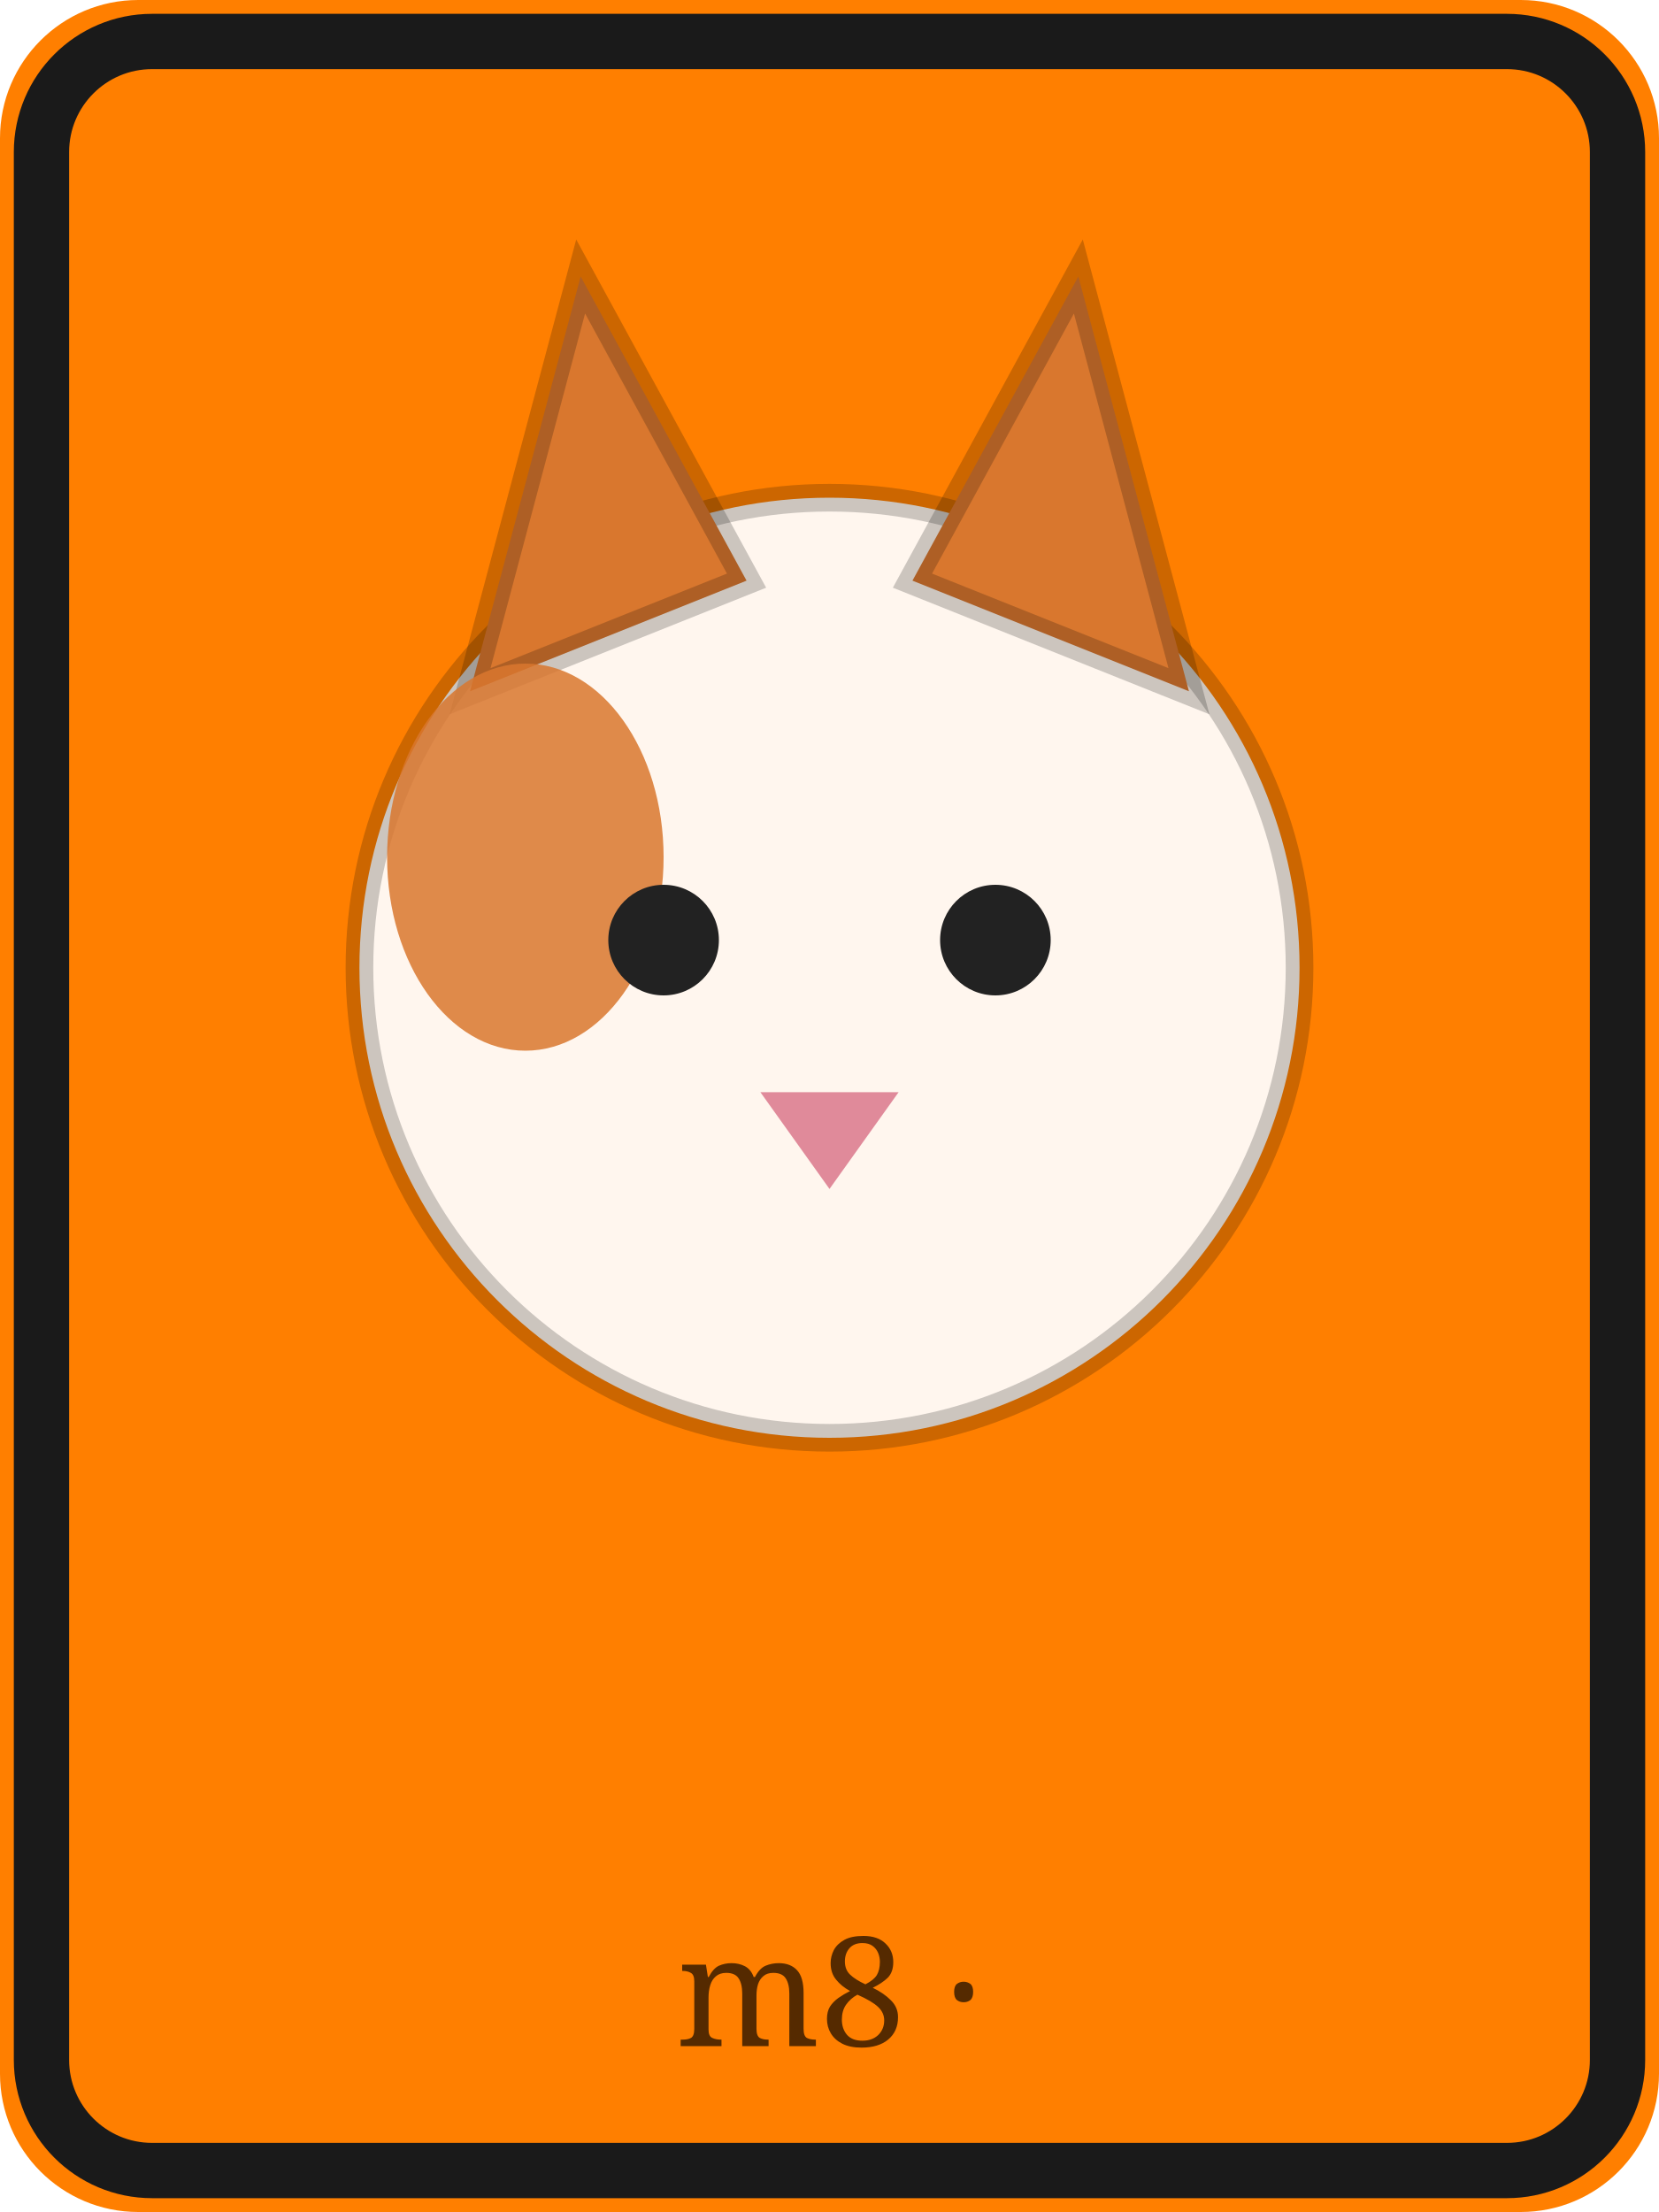
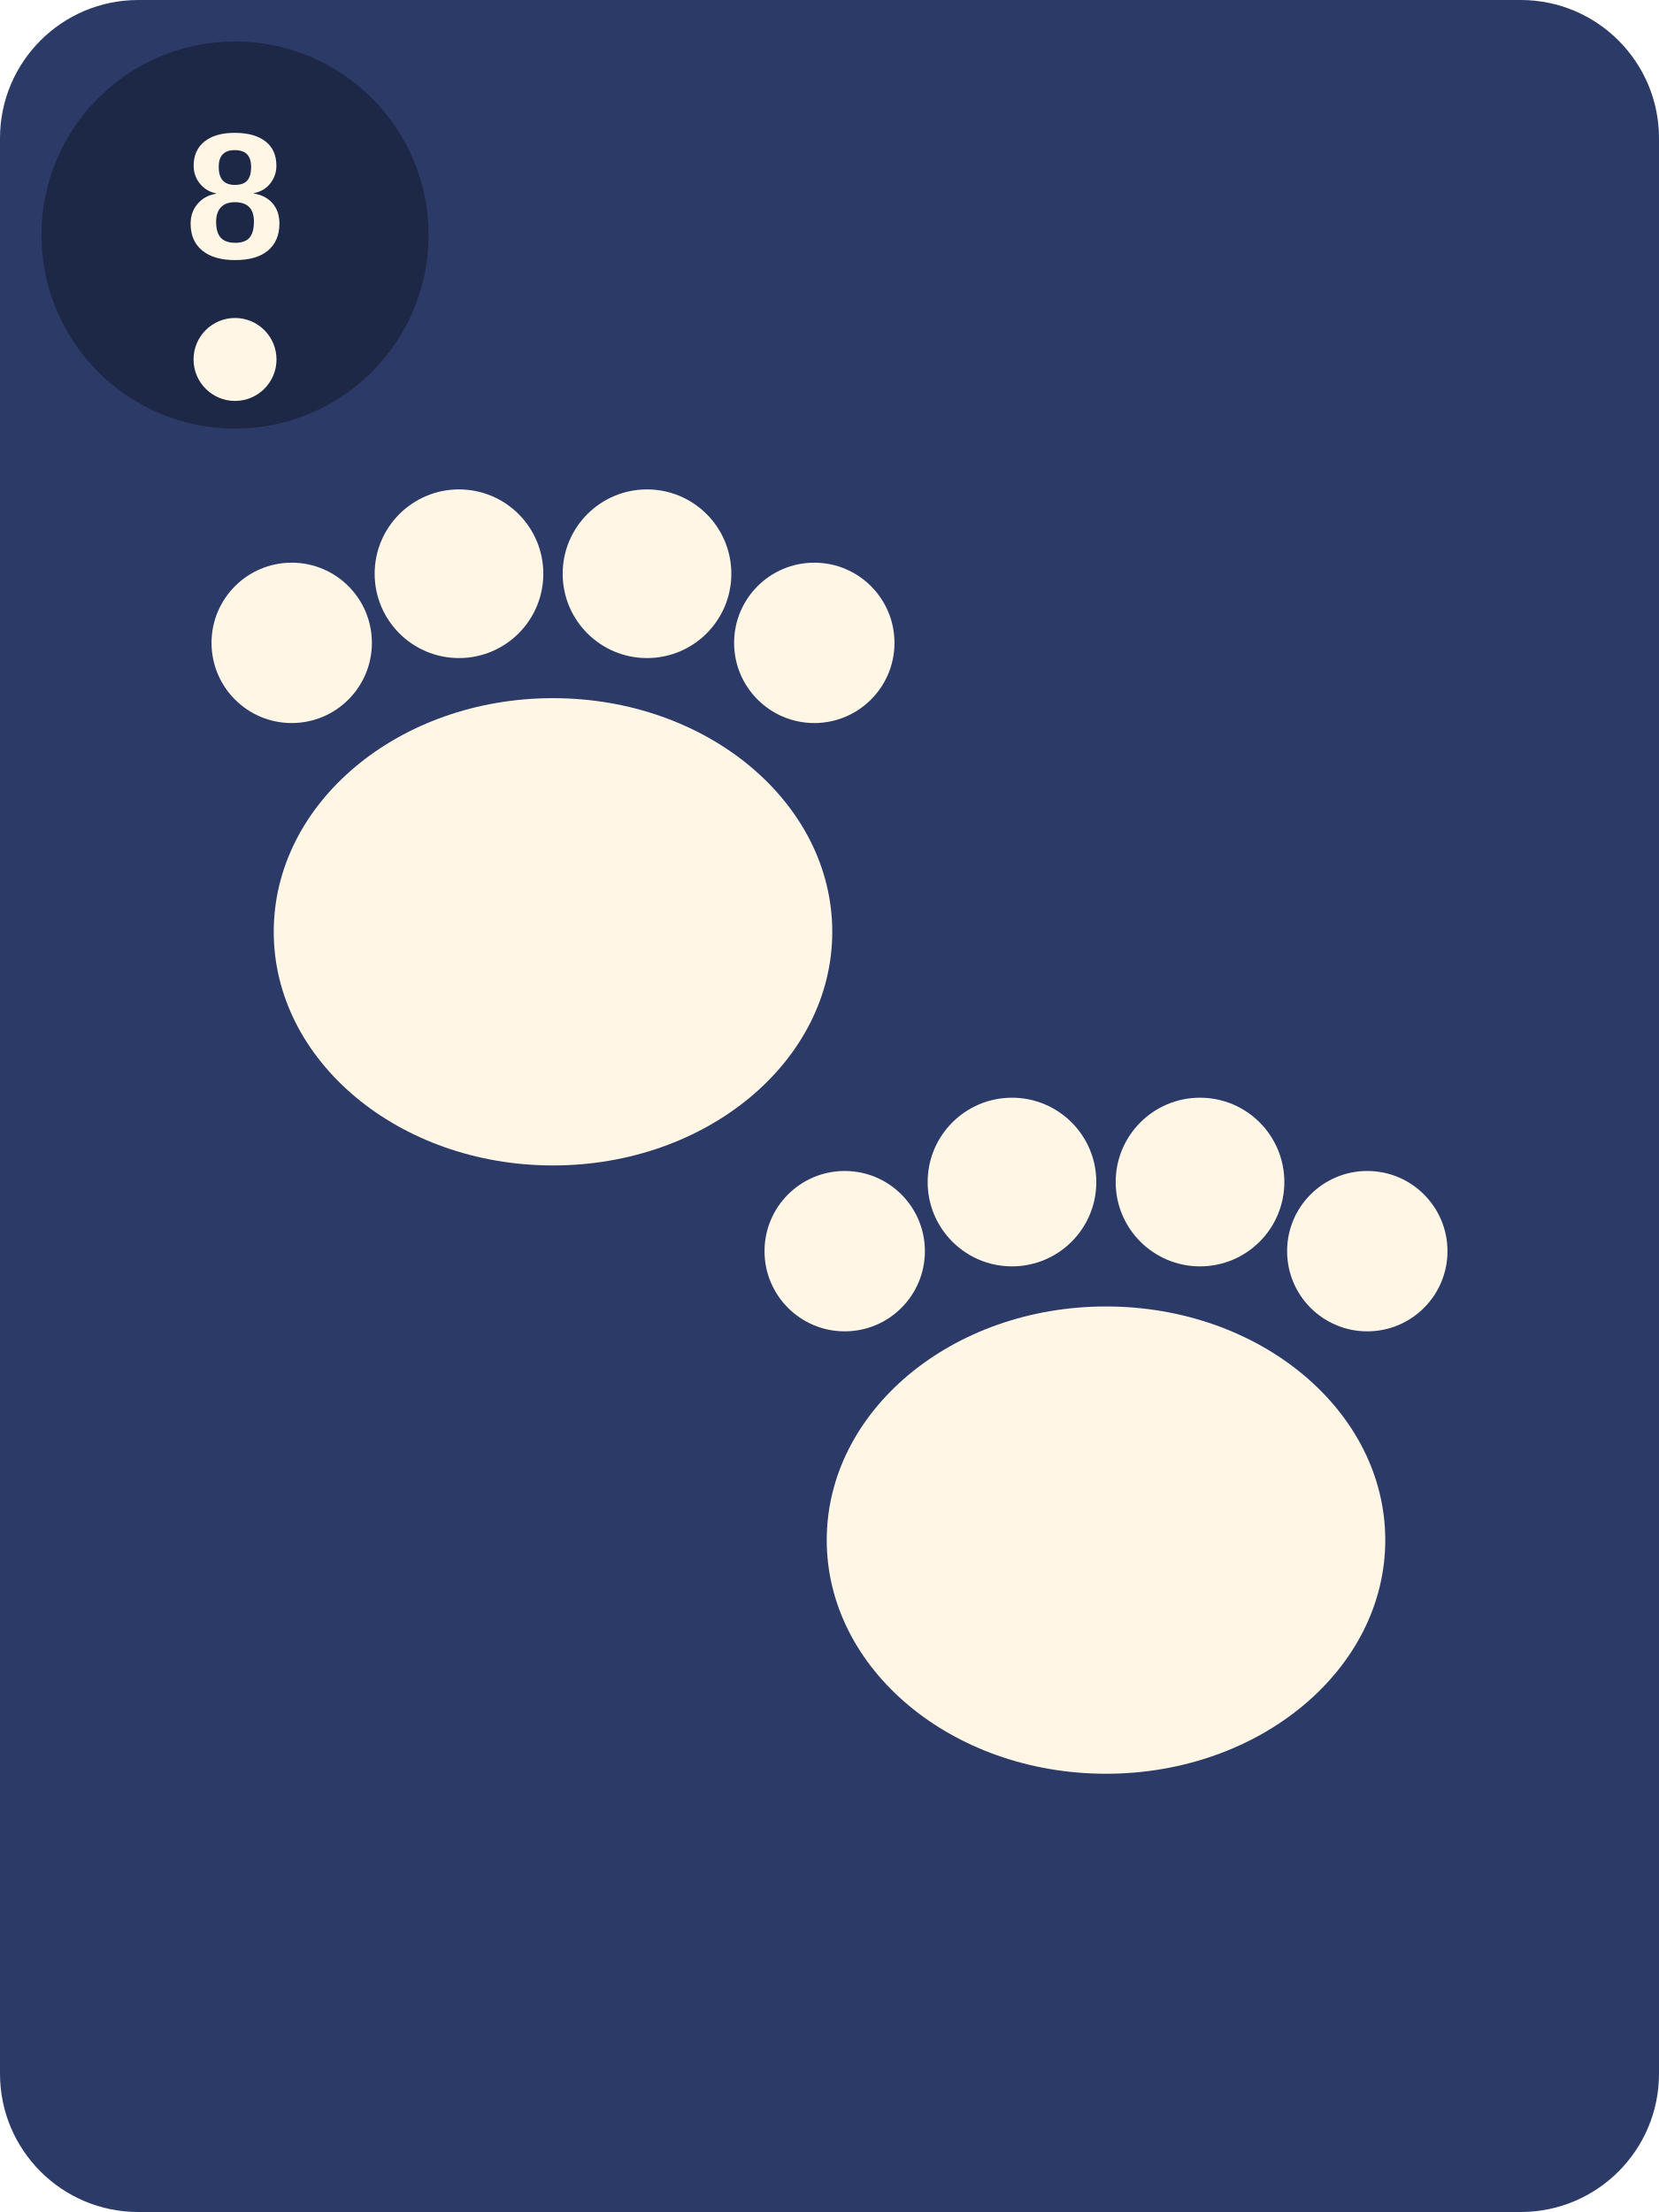
<svg xmlns="http://www.w3.org/2000/svg" viewBox="0 0 120 160">
-   <rect width="120" height="160" rx="10" fill="#FF7F00" />
-   <rect x="3" y="3" width="114" height="154" rx="8" fill="none" stroke="#1a1a1a" stroke-width="4" />
-   <circle cx="60" cy="70" r="34" fill="#ffffffee" stroke="#00000033" stroke-width="2" />
-   <polygon points="34,50 42,20 54,42" fill="#d9772e" stroke="#00000033" stroke-width="2" />
-   <polygon points="86,50 78,20 66,42" fill="#d9772e" stroke="#00000033" stroke-width="2" />
-   <ellipse cx="38" cy="62" rx="10" ry="14" fill="#d9772e" opacity="0.85" />
-   <circle cx="48" cy="68" r="4" fill="#222" />
-   <circle cx="72" cy="68" r="4" fill="#222" />
-   <polygon points="60,86 55,79 65,79" fill="#e08a9a" />
-   <text x="60" y="148" font-family="Georgia,serif" font-size="11" fill="#000000aa" text-anchor="middle">m8 ·</text>
+   <rect width="120" height="160" rx="10" fill="#2B3A67" />
+   <circle cx="21.1" cy="46.5" r="5.8" fill="#FFF6E5" />
+   <circle cx="33.2" cy="41.5" r="6.1" fill="#FFF6E5" />
+   <circle cx="46.8" cy="41.5" r="6.1" fill="#FFF6E5" />
+   <circle cx="58.9" cy="46.5" r="5.8" fill="#FFF6E5" />
+   <ellipse cx="40" cy="67.4" rx="20.2" ry="16.9" fill="#FFF6E5" />
+   <circle cx="61.1" cy="90.5" r="5.8" fill="#FFF6E5" />
+   <circle cx="73.2" cy="85.5" r="6.1" fill="#FFF6E5" />
+   <circle cx="86.8" cy="85.5" r="6.1" fill="#FFF6E5" />
+   <circle cx="98.9" cy="90.5" r="5.8" fill="#FFF6E5" />
+   <ellipse cx="80" cy="111.4" rx="20.2" ry="16.9" fill="#FFF6E5" />
+   <circle cx="17" cy="17" r="14" fill="black" fill-opacity="0.32" />
+   <text x="17" y="15" font-family="system-ui,Arial,sans-serif" font-size="13" font-weight="800" fill="#FFF6E5" text-anchor="middle" dominant-baseline="middle">8</text>
+   <g transform="translate(17,26)">
+     <circle r="3" fill="#FFF6E5" />
+   </g>
</svg>
